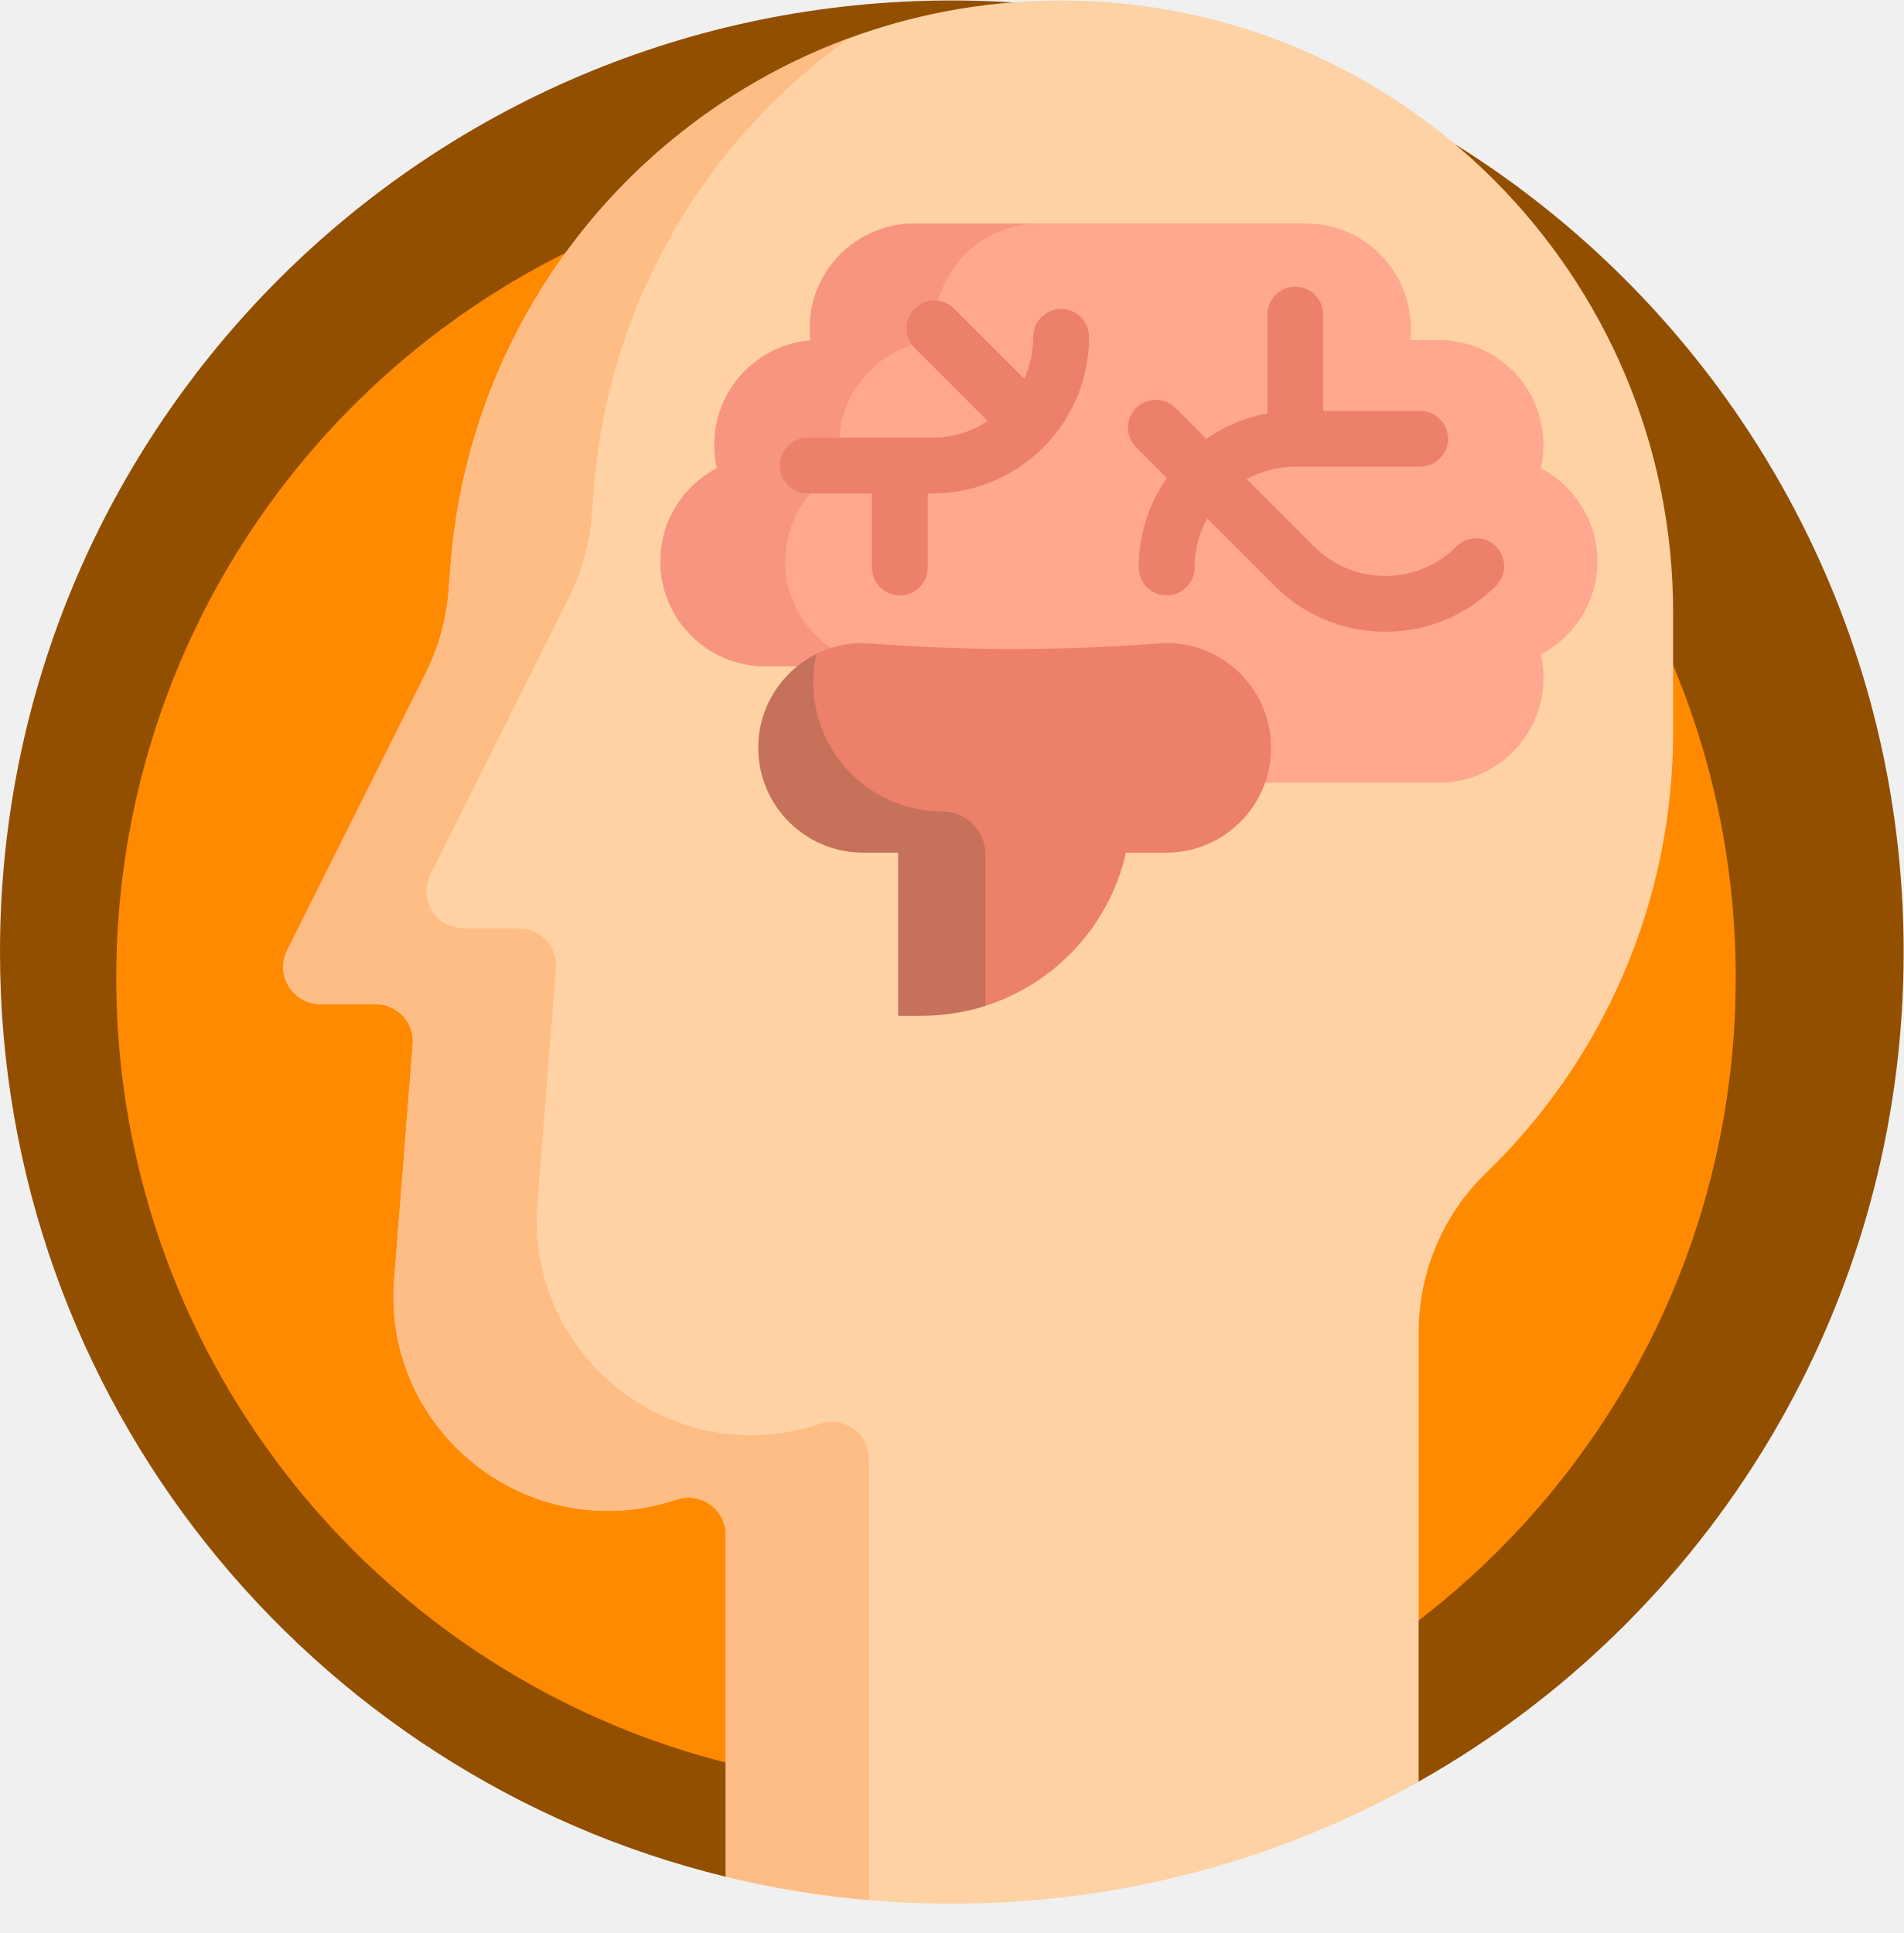
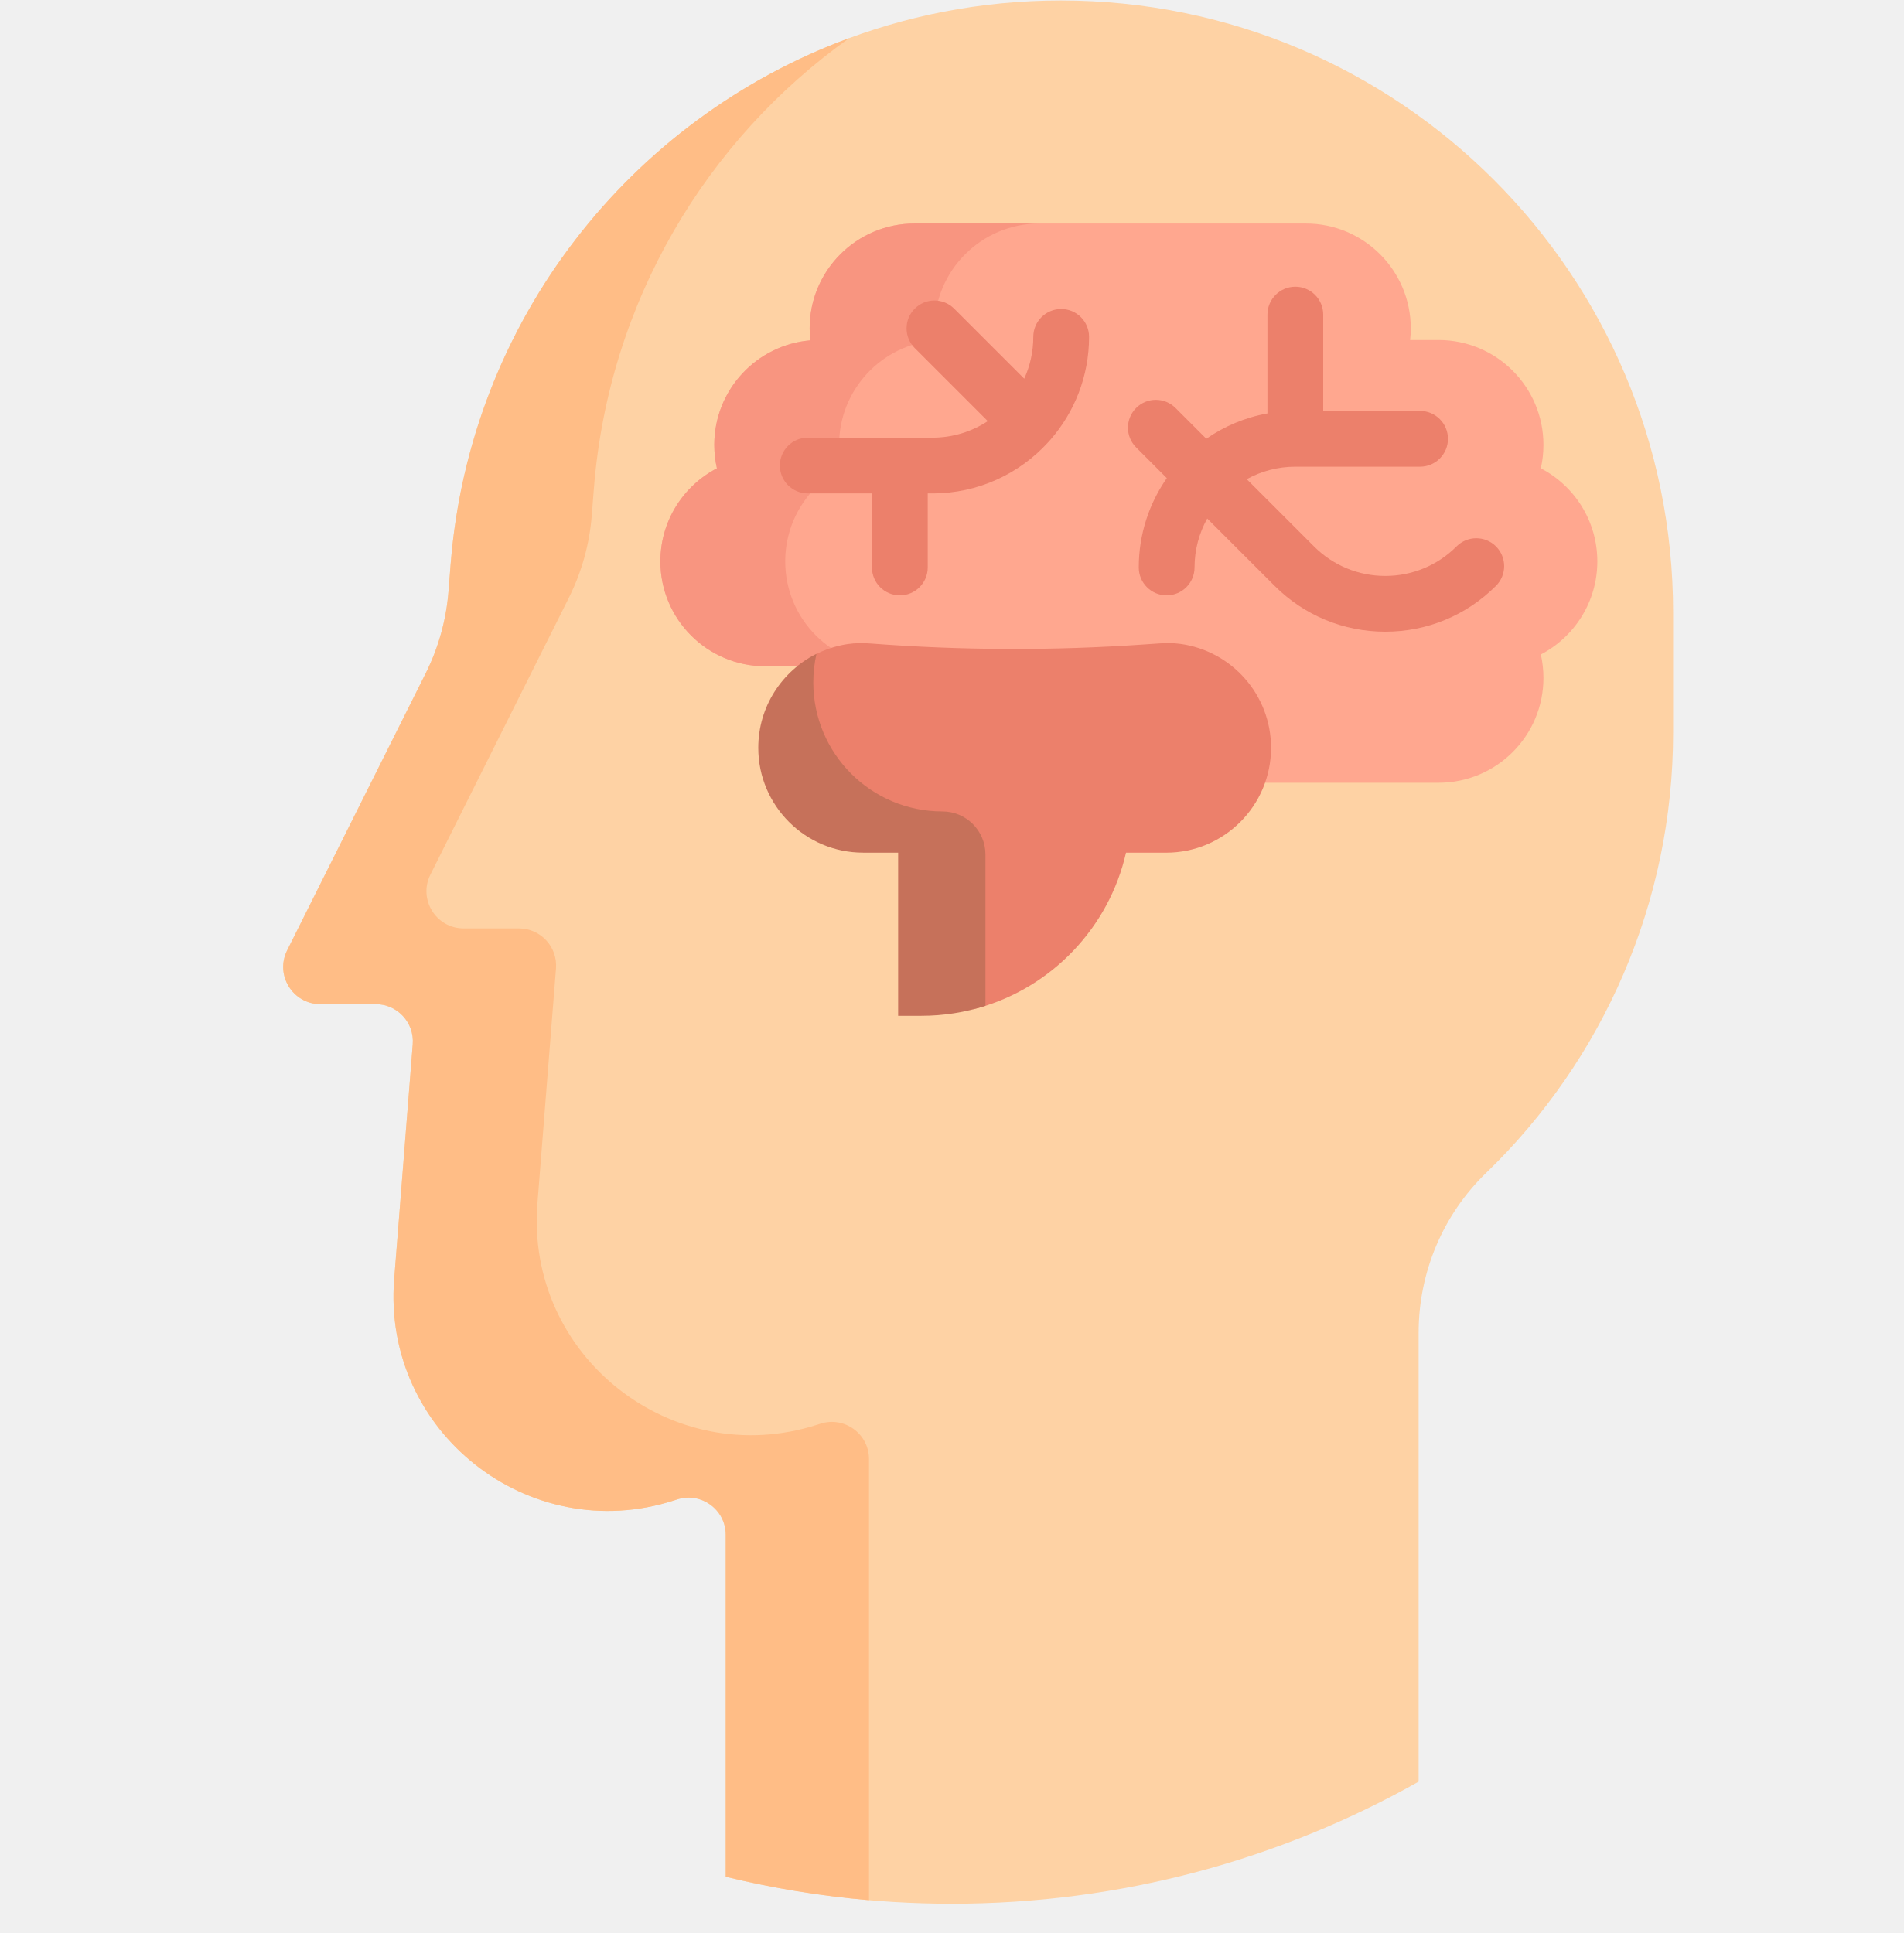
<svg xmlns="http://www.w3.org/2000/svg" width="64" height="65" viewBox="0 0 64 65" fill="none">
  <g clip-path="url(#clip0_34_920)">
-     <path d="M64 32.016C64 43.986 57.427 54.421 47.694 59.91C47.033 60.282 44.602 58.756 43.912 59.082C39.767 61.043 38.991 61.953 34.101 61.953C32.072 61.953 30.086 61.764 28.161 61.402C27.602 61.297 24.947 63.241 24.399 63.108C10.395 59.696 0 47.07 0 32.016C0 14.343 14.327 0.016 32 0.016C49.673 0.016 64 14.343 64 32.016Z" fill="#924F00" />
-     <path d="M58.354 32.885C58.354 47.919 46.166 60.107 31.131 60.107C16.097 60.107 3.909 47.919 3.909 32.885C3.909 17.85 16.096 5.662 31.131 5.662C46.166 5.662 58.354 17.85 58.354 32.885Z" fill="#FF8A00" />
    <path d="M56.25 20.598V24.632C56.25 30.347 53.891 35.645 49.966 39.438C48.509 40.845 47.694 42.788 47.694 44.814V59.91C43.057 62.524 37.703 64.016 32 64.016C29.381 64.016 26.835 63.701 24.399 63.108V51.61C24.399 50.762 23.572 50.16 22.765 50.42L22.664 50.453C17.774 52.03 12.848 48.138 13.252 43.016L13.876 35.114C13.934 34.387 13.359 33.766 12.63 33.766H10.773C9.843 33.766 9.239 32.788 9.654 31.957L14.31 22.645C14.742 21.782 15.003 20.843 15.079 19.881L15.15 18.978C15.995 8.272 24.929 0.016 35.668 0.016C47.035 0.016 56.25 9.231 56.25 20.598Z" fill="#FED2A4" />
-     <path d="M29.215 49.063V63.896C27.571 63.755 25.962 63.489 24.399 63.108V51.61C24.399 50.762 23.572 50.16 22.765 50.42L22.664 50.453C17.774 52.03 12.848 48.138 13.252 43.016L13.876 35.114C13.934 34.388 13.359 33.766 12.63 33.766H10.773C9.843 33.766 9.239 32.788 9.654 31.957L14.31 22.645C14.742 21.782 15.003 20.843 15.079 19.881L15.15 18.978C15.799 10.761 21.212 3.987 28.55 1.282C23.748 4.703 20.462 10.145 19.966 16.431L19.895 17.335C19.819 18.297 19.558 19.235 19.126 20.099L14.47 29.41C14.055 30.241 14.659 31.219 15.588 31.219H17.446C18.175 31.219 18.75 31.841 18.692 32.568L18.068 40.469C17.664 45.591 22.59 49.484 27.48 47.906L27.581 47.874C28.388 47.613 29.215 48.215 29.215 49.063Z" fill="#FFBD86" />
-     <path d="M51.802 22.008C51.86 22.261 51.89 22.525 51.89 22.796C51.89 24.743 50.312 26.322 48.364 26.322H31.443C29.495 26.322 27.917 24.743 27.917 22.796C27.917 22.663 27.924 22.532 27.938 22.404H25.728C23.781 22.404 22.202 20.825 22.202 18.878C22.202 17.517 22.973 16.336 24.103 15.748C24.045 15.495 24.014 15.231 24.014 14.96C24.014 13.113 25.435 11.597 27.243 11.446C27.228 11.314 27.22 11.179 27.22 11.042C27.22 9.095 28.799 7.516 30.746 7.516H43.904C45.851 7.516 47.43 9.095 47.43 11.042C47.43 11.174 47.423 11.305 47.408 11.434H48.364C50.312 11.434 51.89 13.012 51.89 14.96C51.89 15.231 51.86 15.495 51.802 15.748C52.931 16.336 53.702 17.517 53.702 18.878C53.702 20.239 52.931 21.42 51.802 22.008Z" fill="#FFA78F" />
-     <path d="M35.639 26.322H31.443C29.495 26.322 27.917 24.743 27.917 22.796C27.917 22.663 27.924 22.533 27.938 22.404H25.728C23.781 22.404 22.202 20.825 22.202 18.878C22.202 17.517 22.973 16.336 24.102 15.748C24.045 15.495 24.014 15.231 24.014 14.96C24.014 13.113 25.434 11.597 27.243 11.446C27.227 11.314 27.22 11.179 27.22 11.042C27.22 9.095 28.799 7.516 30.746 7.516H34.942C32.995 7.516 31.416 9.095 31.416 11.042C31.416 11.179 31.424 11.314 31.439 11.446C29.631 11.597 28.21 13.113 28.21 14.96C28.21 15.231 28.241 15.495 28.299 15.748C27.17 16.336 26.399 17.517 26.399 18.878C26.399 20.825 27.977 22.404 29.925 22.404H32.135C32.12 22.533 32.113 22.663 32.113 22.796C32.113 24.743 33.692 26.322 35.639 26.322Z" fill="#F89580" />
-     <path d="M42.732 25.146C42.732 27.094 41.153 28.673 39.206 28.673H37.856C37.285 31.189 35.369 33.194 32.904 33.892C32.298 34.063 31.698 33.595 31.698 32.965V28.1H30.379C28.194 28.1 26.423 26.329 26.423 24.144C26.423 23.508 26.573 22.907 26.84 22.374C27.311 22.003 27.88 21.75 28.5 21.658C28.759 21.62 29.021 21.62 29.281 21.64C32.329 21.872 35.39 21.883 38.44 21.673L38.968 21.637C39.206 21.62 39.446 21.62 39.682 21.652C41.404 21.885 42.732 23.361 42.732 25.146Z" fill="#EC806B" />
+     <path d="M29.215 49.063V63.896C27.571 63.755 25.962 63.489 24.399 63.108V51.61C24.399 50.762 23.572 50.16 22.765 50.42L22.664 50.453C17.774 52.03 12.848 48.138 13.252 43.016L13.876 35.114C13.934 34.388 13.359 33.766 12.63 33.766H10.773C9.843 33.766 9.239 32.788 9.654 31.957L14.31 22.645C14.742 21.782 15.003 20.843 15.079 19.881L15.15 18.978C15.799 10.761 21.212 3.987 28.55 1.282C23.748 4.703 20.462 10.145 19.966 16.431L19.895 17.335C19.819 18.297 19.558 19.235 19.126 20.099L14.47 29.41C14.055 30.241 14.659 31.219 15.588 31.219H17.446C18.175 31.219 18.75 31.841 18.692 32.568L18.068 40.469C17.664 45.591 22.59 49.484 27.48 47.906L27.581 47.874C28.388 47.613 29.215 48.215 29.215 49.063V49.063Z" fill="#FFBD86" />
+     <path d="M51.802 22.008C51.86 22.261 51.89 22.525 51.89 22.796C51.89 24.743 50.312 26.322 48.364 26.322H31.443C29.495 26.322 27.917 24.743 27.917 22.796C27.917 22.663 27.924 22.532 27.938 22.404H25.728C23.781 22.404 22.202 20.825 22.202 18.878C22.202 17.517 22.973 16.336 24.103 15.748C24.045 15.495 24.014 15.231 24.014 14.96C24.014 13.113 25.435 11.597 27.243 11.446C27.228 11.314 27.22 11.179 27.22 11.042C27.22 9.095 28.799 7.516 30.746 7.516H43.904C45.851 7.516 47.43 9.095 47.43 11.042C47.43 11.174 47.423 11.305 47.408 11.434H48.364C50.312 11.434 51.89 13.012 51.89 14.96C51.89 15.231 51.86 15.495 51.802 15.748C52.931 16.336 53.702 17.517 53.702 18.878C53.702 20.239 52.931 21.42 51.802 22.008V22.008Z" fill="#FFA78F" />
+     <path d="M35.639 26.322H31.443C29.495 26.322 27.917 24.743 27.917 22.796C27.917 22.663 27.924 22.533 27.938 22.404H25.728C23.781 22.404 22.202 20.825 22.202 18.878C22.202 17.517 22.973 16.336 24.102 15.748C24.045 15.495 24.014 15.231 24.014 14.96C24.014 13.113 25.434 11.597 27.243 11.446C27.227 11.314 27.22 11.179 27.22 11.042C27.22 9.095 28.799 7.516 30.746 7.516H34.942C32.995 7.516 31.416 9.095 31.416 11.042C31.416 11.179 31.424 11.314 31.439 11.446C29.631 11.597 28.21 13.113 28.21 14.96C28.21 15.231 28.241 15.495 28.299 15.748C27.17 16.336 26.399 17.517 26.399 18.878C26.399 20.825 27.977 22.404 29.925 22.404H32.135C32.12 22.533 32.113 22.663 32.113 22.796C32.113 24.743 33.692 26.322 35.639 26.322V26.322Z" fill="#F89580" />
+     <path d="M42.732 25.146C42.732 27.094 41.153 28.673 39.206 28.673H37.856C37.285 31.189 35.369 33.194 32.904 33.892C32.298 34.063 31.698 33.595 31.698 32.965V28.1H30.379C28.194 28.1 26.423 26.329 26.423 24.144C26.423 23.508 26.573 22.907 26.84 22.374C27.311 22.003 27.88 21.75 28.5 21.658C28.759 21.62 29.021 21.62 29.281 21.64C32.329 21.872 35.39 21.883 38.44 21.673L38.968 21.637C39.206 21.62 39.446 21.62 39.682 21.652C41.404 21.885 42.732 23.361 42.732 25.146V25.146Z" fill="#EC806B" />
    <path d="M33.13 33.823C32.452 34.04 31.729 34.158 30.978 34.158H30.195V28.672H29.019C27.072 28.672 25.493 27.094 25.493 25.146C25.493 23.763 26.29 22.566 27.449 21.988C27.38 22.296 27.343 22.617 27.343 22.946C27.343 25.343 29.286 27.286 31.683 27.286C32.482 27.286 33.13 27.934 33.13 28.733V33.823Z" fill="#C6715A" />
-     <path d="M36.614 11.328C36.614 12.65 36.124 13.859 35.317 14.785C35.294 14.814 35.269 14.842 35.243 14.868C35.242 14.869 35.241 14.87 35.24 14.871C34.277 15.928 32.89 16.592 31.35 16.592H31.19V19.082C31.19 19.6 30.77 20.02 30.253 20.02C29.735 20.02 29.315 19.6 29.315 19.082V16.592H27.157C26.639 16.592 26.219 16.172 26.219 15.654C26.219 15.137 26.639 14.717 27.157 14.717H31.35C32.036 14.717 32.675 14.512 33.209 14.161L30.753 11.705C30.387 11.339 30.387 10.745 30.753 10.379C31.119 10.013 31.713 10.013 32.079 10.379L34.434 12.734C34.63 12.305 34.739 11.829 34.739 11.328C34.739 10.81 35.159 10.39 35.677 10.39C36.195 10.39 36.614 10.81 36.614 11.328ZM50.295 18.374C49.929 18.008 49.335 18.008 48.969 18.374C48.329 19.014 47.478 19.367 46.573 19.367C45.667 19.367 44.816 19.014 44.176 18.374L41.915 16.113C42.4 15.846 42.957 15.693 43.548 15.693H47.742C48.26 15.693 48.68 15.273 48.68 14.756C48.68 14.238 48.26 13.818 47.742 13.818H44.486V10.578C44.486 10.061 44.066 9.641 43.548 9.641C43.031 9.641 42.611 10.061 42.611 10.578V13.902C41.859 14.037 41.161 14.334 40.556 14.754L39.521 13.719C39.155 13.353 38.562 13.353 38.196 13.719C37.83 14.085 37.83 14.679 38.196 15.045L39.228 16.078C38.634 16.93 38.285 17.966 38.285 19.082C38.285 19.6 38.704 20.02 39.222 20.02C39.74 20.02 40.16 19.6 40.16 19.082C40.16 18.485 40.315 17.924 40.587 17.436L42.851 19.7C43.845 20.694 45.167 21.242 46.573 21.242C47.979 21.242 49.301 20.694 50.295 19.7C50.661 19.334 50.661 18.74 50.295 18.374Z" fill="#EC806B" />
+     <path d="M36.614 11.328C36.614 12.65 36.124 13.859 35.317 14.785C35.294 14.814 35.269 14.842 35.243 14.868C35.242 14.869 35.241 14.87 35.24 14.871C34.277 15.928 32.89 16.592 31.35 16.592H31.19V19.082C31.19 19.6 30.77 20.02 30.253 20.02C29.735 20.02 29.315 19.6 29.315 19.082V16.592H27.157C26.639 16.592 26.219 16.172 26.219 15.654C26.219 15.137 26.639 14.717 27.157 14.717H31.35C32.036 14.717 32.675 14.512 33.209 14.161L30.753 11.705C30.387 11.339 30.387 10.745 30.753 10.379C31.119 10.013 31.713 10.013 32.079 10.379L34.434 12.734C34.63 12.305 34.739 11.829 34.739 11.328C34.739 10.81 35.159 10.39 35.677 10.39C36.195 10.39 36.614 10.81 36.614 11.328V11.328ZM50.295 18.374C49.929 18.008 49.335 18.008 48.969 18.374C48.329 19.014 47.478 19.367 46.573 19.367C45.667 19.367 44.816 19.014 44.176 18.374L41.915 16.113C42.4 15.846 42.957 15.693 43.548 15.693H47.742C48.26 15.693 48.68 15.273 48.68 14.756C48.68 14.238 48.26 13.818 47.742 13.818H44.486V10.578C44.486 10.061 44.066 9.641 43.548 9.641C43.031 9.641 42.611 10.061 42.611 10.578V13.902C41.859 14.037 41.161 14.334 40.556 14.754L39.521 13.719C39.155 13.353 38.562 13.353 38.196 13.719C37.83 14.085 37.83 14.679 38.196 15.045L39.228 16.078C38.634 16.93 38.285 17.966 38.285 19.082C38.285 19.6 38.704 20.02 39.222 20.02C39.74 20.02 40.16 19.6 40.16 19.082C40.16 18.485 40.315 17.924 40.587 17.436L42.851 19.7C43.845 20.694 45.167 21.242 46.573 21.242C47.979 21.242 49.301 20.694 50.295 19.7C50.661 19.334 50.661 18.74 50.295 18.374V18.374Z" fill="#EC806B" />
  </g>
  <defs>
    <clipPath id="clip0_34_920">
      <rect width="64" height="64" fill="white" transform="translate(0 0.0158691)" />
    </clipPath>
  </defs>
</svg>
